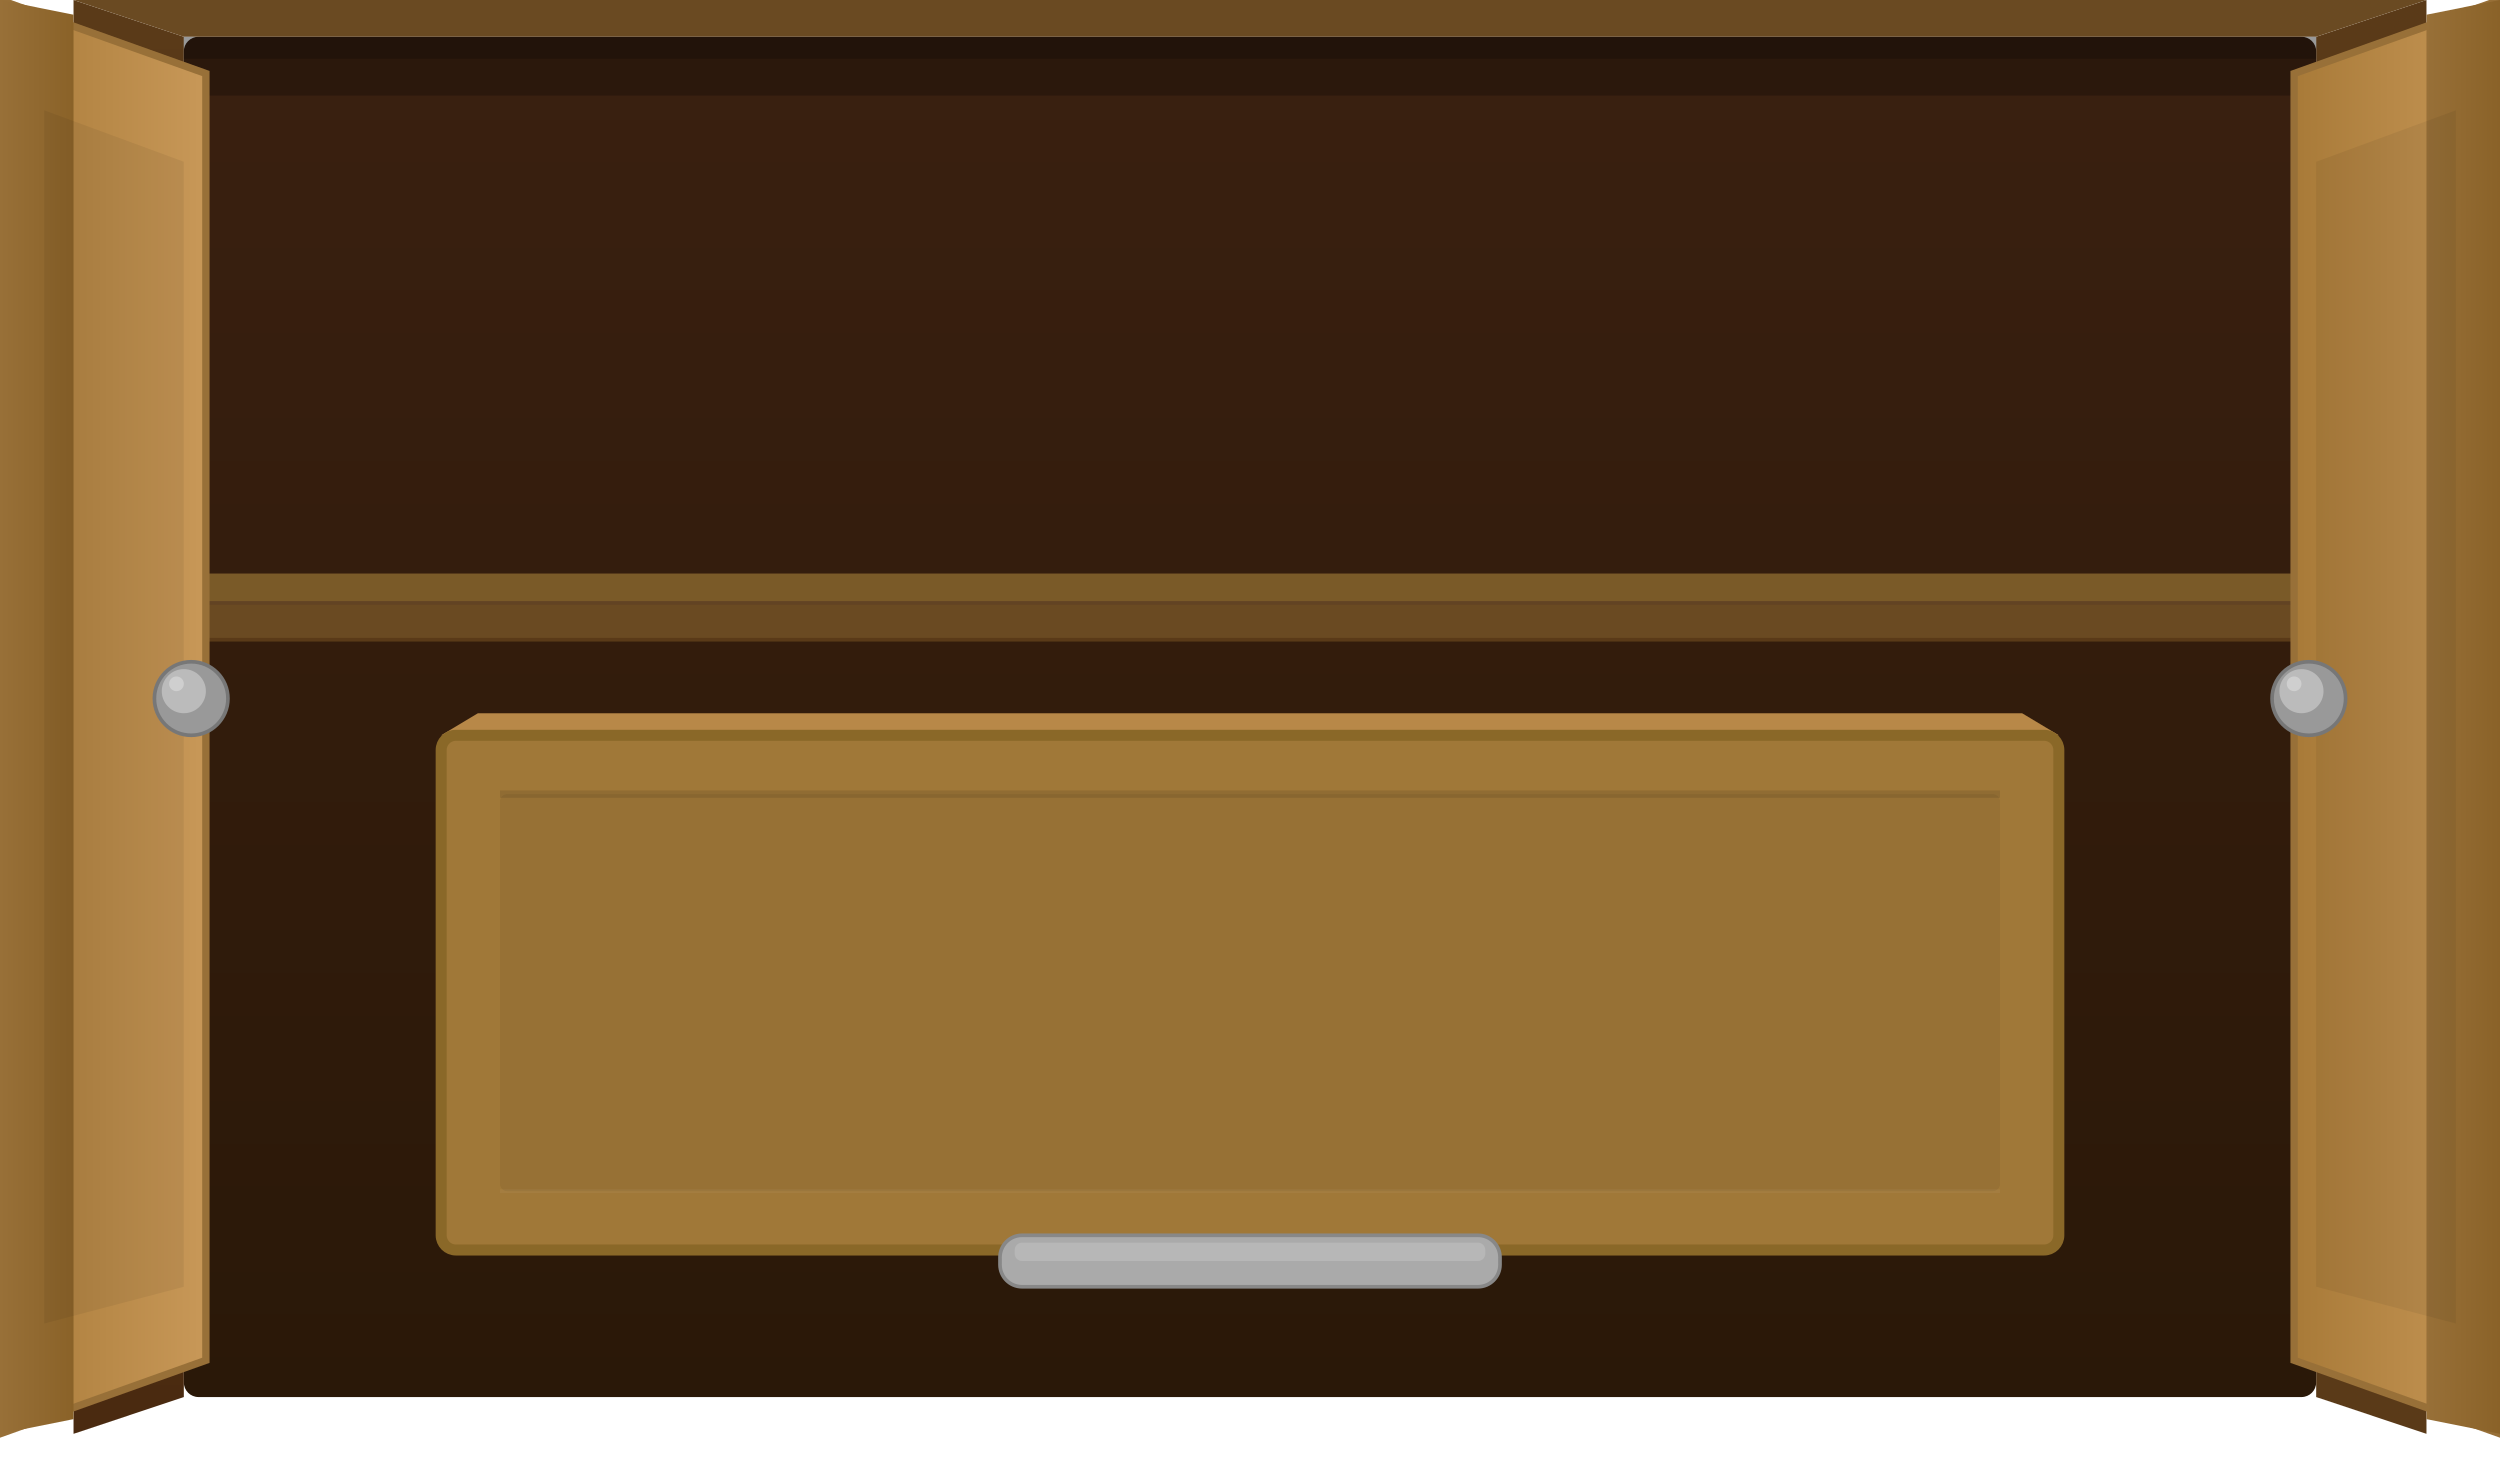
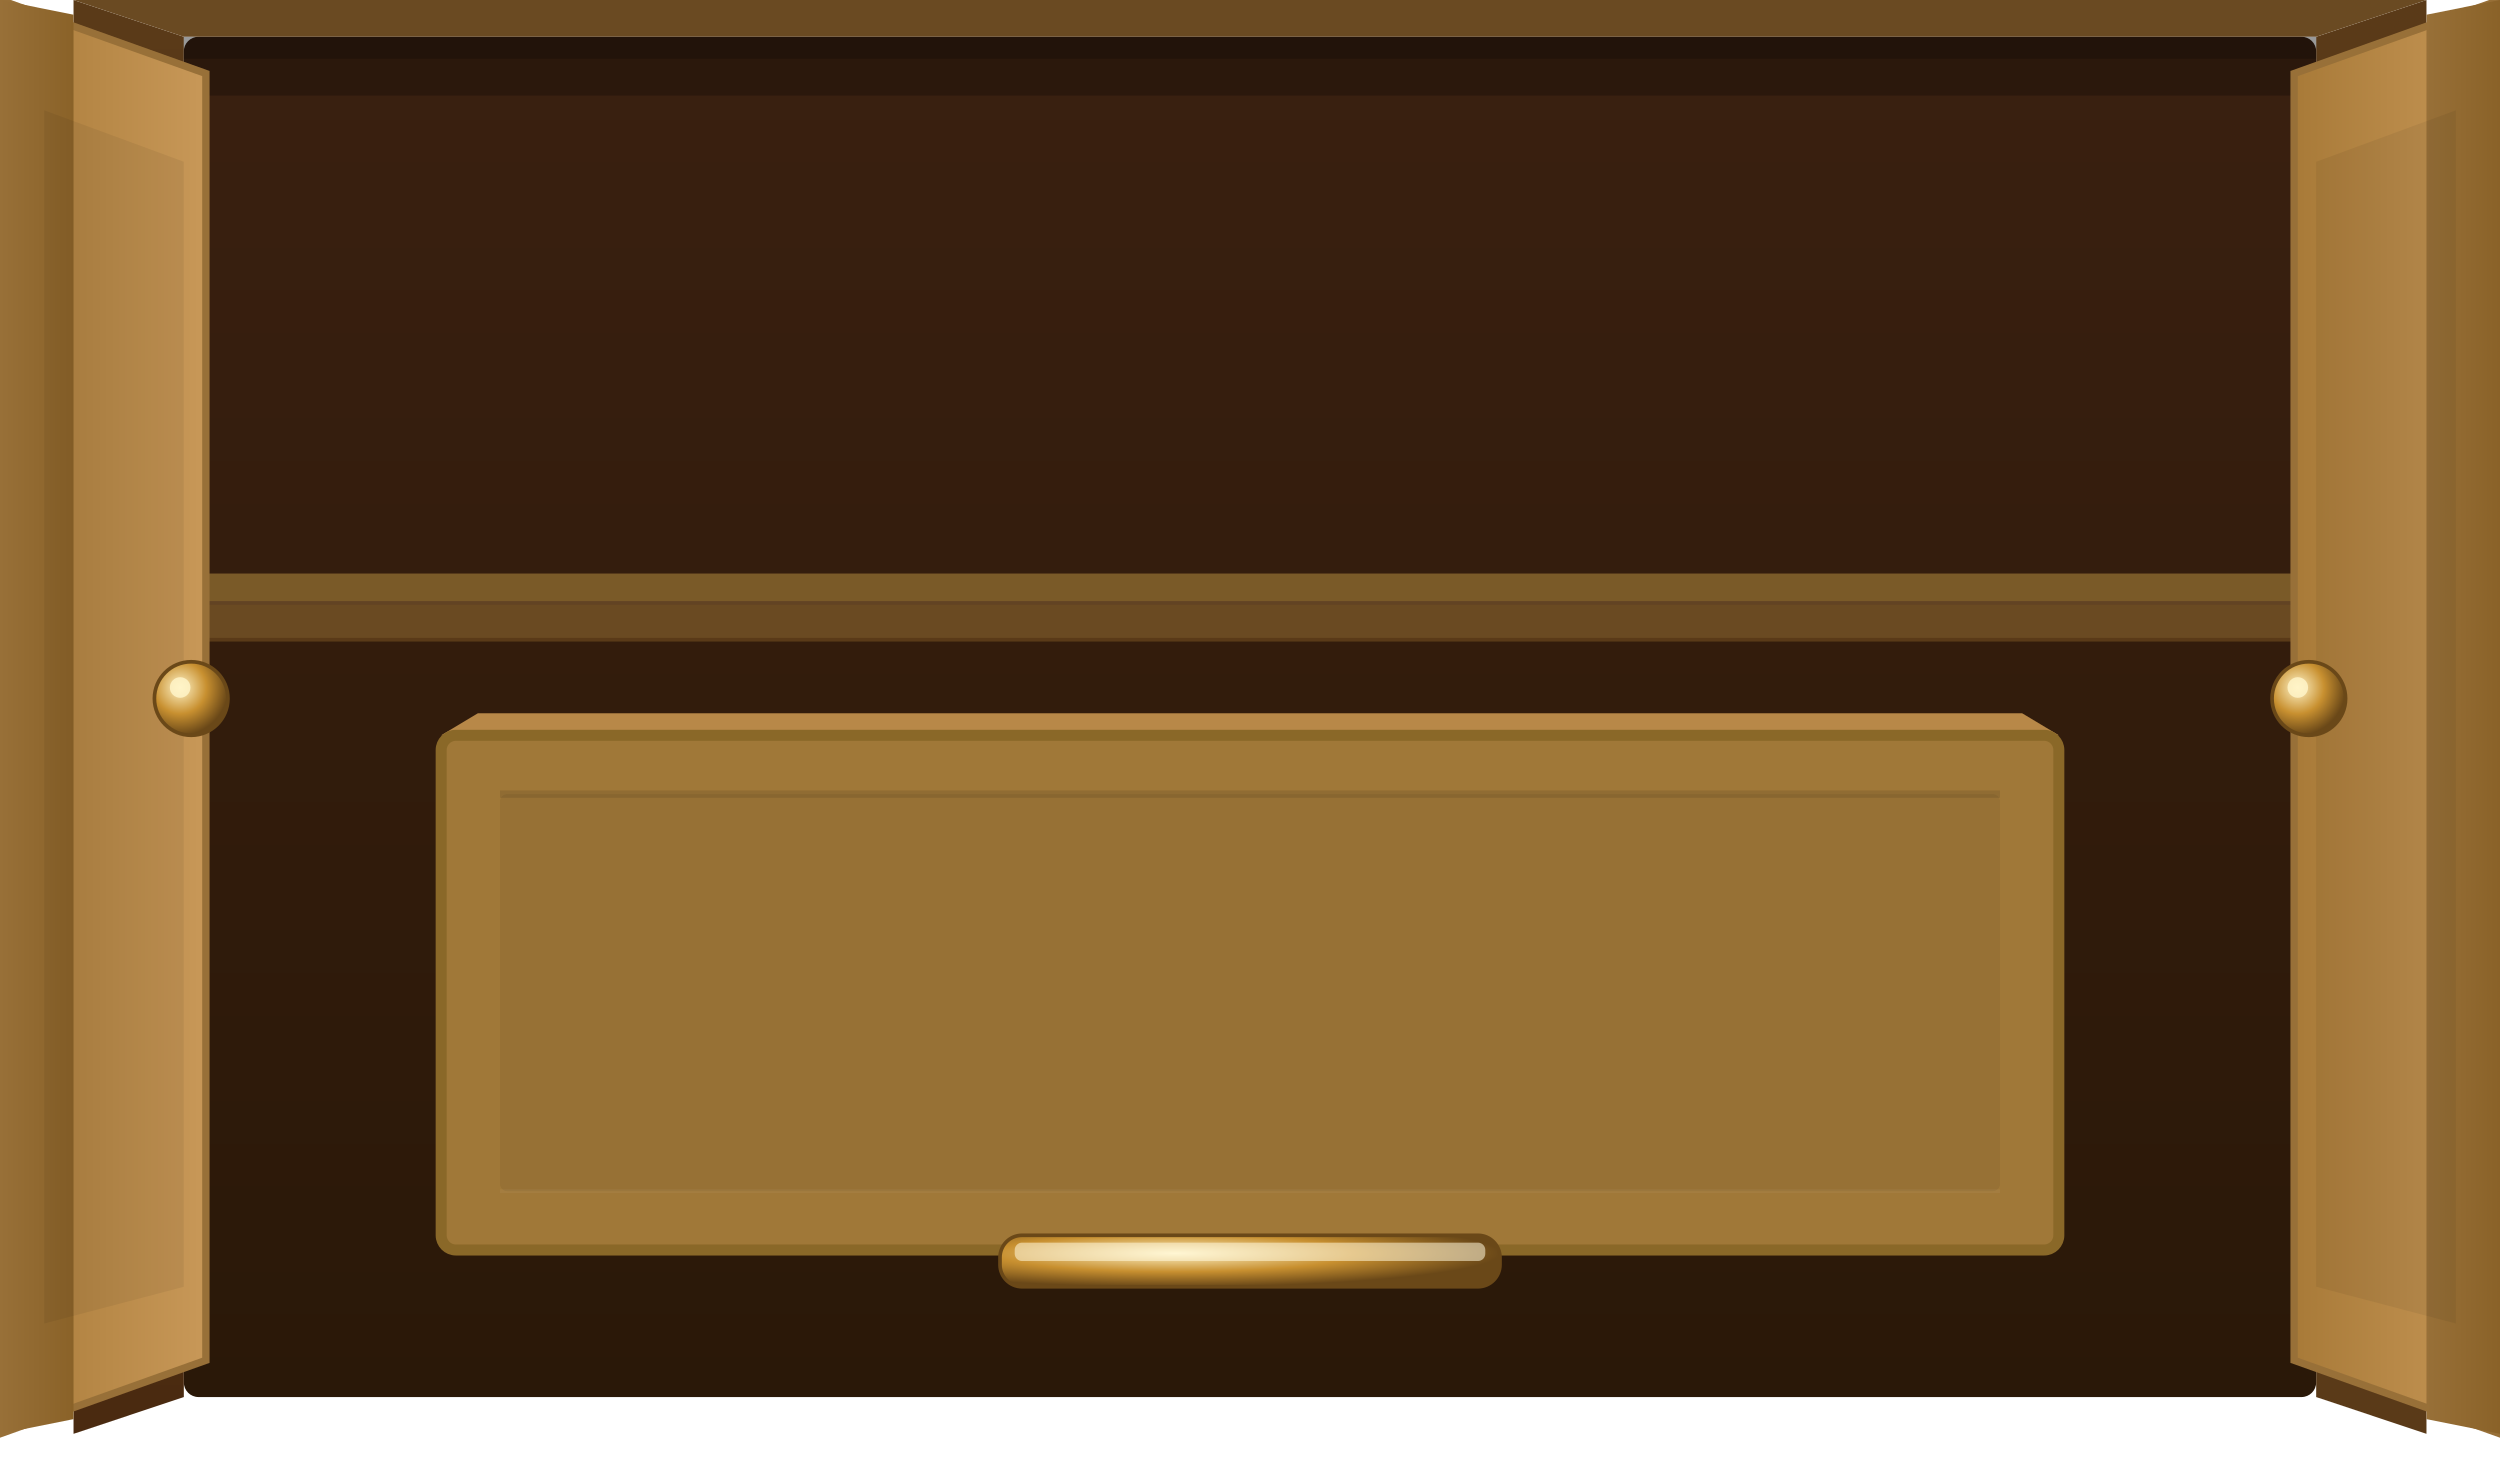
<svg xmlns="http://www.w3.org/2000/svg" width="340" height="200">
  <defs>
    <linearGradient id="coint" x1="0" y1="0" x2="0" y2="1">
      <stop offset="0%" stop-color="#5a3a18" />
      <stop offset="100%" stop-color="#4a2a10" />
    </linearGradient>
    <linearGradient id="cointback" x1="0" y1="0" x2="0" y2="1">
      <stop offset="0%" stop-color="#3a2010" />
      <stop offset="100%" stop-color="#2a1808" />
    </linearGradient>
    <linearGradient id="doorface" x1="0" y1="0" x2="1" y2="0">
      <stop offset="0%" stop-color="#a87a38" />
      <stop offset="100%" stop-color="#c89858" />
    </linearGradient>
    <linearGradient id="doorinner" x1="0" y1="0" x2="1" y2="0">
      <stop offset="0%" stop-color="#987038" />
      <stop offset="100%" stop-color="#8a6228" />
    </linearGradient>
+     <radialGradient id="cobrass" cx="35%" cy="35%" r="65%">
+       <stop offset="0%" stop-color="#fff4c8" />
+       <stop offset="55%" stop-color="#c89030" />
+       <stop offset="100%" stop-color="#6a4818" />
+     </radialGradient>
  </defs>
  <rect x="25" y="5" width="290" height="185" rx="2" fill="url(#cointback)" />
  <polygon points="10,0 25,5 25,190 10,195" fill="url(#coint)" />
  <polygon points="330,0 315,5 315,190 330,195" fill="#5a3a18" />
  <rect x="25" y="5" width="290" height="8" fill="rgba(0,0,0,0.25)" />
  <polygon points="10,0 330,0 315,5 25,5" fill="#6a4a22" />
  <polygon points="25,82 315,82 320,78 20,78" fill="#7a5a28" />
  <rect x="25" y="82" width="290" height="5" fill="#6a4a22" stroke="#5a3a18" stroke-width="0.5" />
  <line x1="25" y1="82" x2="315" y2="82" stroke="rgba(255,255,255,0.05)" stroke-width="0.5" />
  <polygon points="0,0 28,10 28,185 0,195" fill="url(#doorface)" stroke="#987038" stroke-width="1" />
  <polygon points="0,0 10,2 10,193 0,195" fill="url(#doorinner)" />
  <polygon points="6,15 25,22 25,175 6,180" fill="rgba(0,0,0,0.06)" />
-   <circle cx="26" cy="95" r="5" fill="#999" stroke="#777" stroke-width="0.5" />
-   <circle cx="25" cy="94" r="3" fill="#bbb" />
-   <circle cx="24" cy="93" r="1" fill="rgba(255,255,255,0.3)" />
+   <circle cx="26" cy="95" r="5" fill="url(#cobrass)" stroke="#6a4818" stroke-width="0.5" />
+   <circle cx="24.5" cy="93.5" r="1.4" fill="#fff4c8" opacity="0.85" />
  <polygon points="340,0 312,10 312,185 340,195" fill="url(#doorface)" stroke="#987038" stroke-width="1" />
  <polygon points="340,0 330,2 330,193 340,195" fill="url(#doorinner)" />
  <polygon points="334,15 315,22 315,175 334,180" fill="rgba(0,0,0,0.06)" />
-   <circle cx="314" cy="95" r="5" fill="#999" stroke="#777" stroke-width="0.5" />
-   <circle cx="313" cy="94" r="3" fill="#bbb" />
-   <circle cx="312" cy="93" r="1" fill="rgba(255,255,255,0.3)" />
+   <circle cx="314" cy="95" r="5" fill="url(#cobrass)" stroke="#6a4818" stroke-width="0.5" />
+   <circle cx="312.5" cy="93.5" r="1.4" fill="#fff4c8" opacity="0.85" />
  <polygon points="60,100 280,100 275,97 65,97" fill="#b88848" />
  <rect x="60" y="100" width="220" height="70" rx="2" fill="#a07838" stroke="#8a6828" stroke-width="1.5" />
  <rect x="68" y="108" width="204" height="54" fill="rgba(0,0,0,0.06)" rx="1" />
  <line x1="68" y1="108" x2="272" y2="108" stroke="rgba(0,0,0,0.1)" stroke-width="1" />
  <line x1="68" y1="162" x2="272" y2="162" stroke="rgba(255,255,255,0.04)" stroke-width="0.5" />
-   <rect x="136" y="168" width="68" height="7" rx="3" fill="#aaa" stroke="#888" stroke-width="0.5" />
-   <rect x="138" y="169" width="64" height="2.5" fill="rgba(255,255,255,0.15)" rx="1" />
+   <rect x="136" y="168" width="68" height="7" rx="3" fill="url(#cobrass)" stroke="#6a4818" stroke-width="0.5" />
+   <rect x="138" y="169" width="64" height="2.5" fill="rgba(255,248,220,0.55)" rx="1" />
  <rect x="25" y="5" width="290" height="3" fill="rgba(0,0,0,0.2)" />
</svg>
